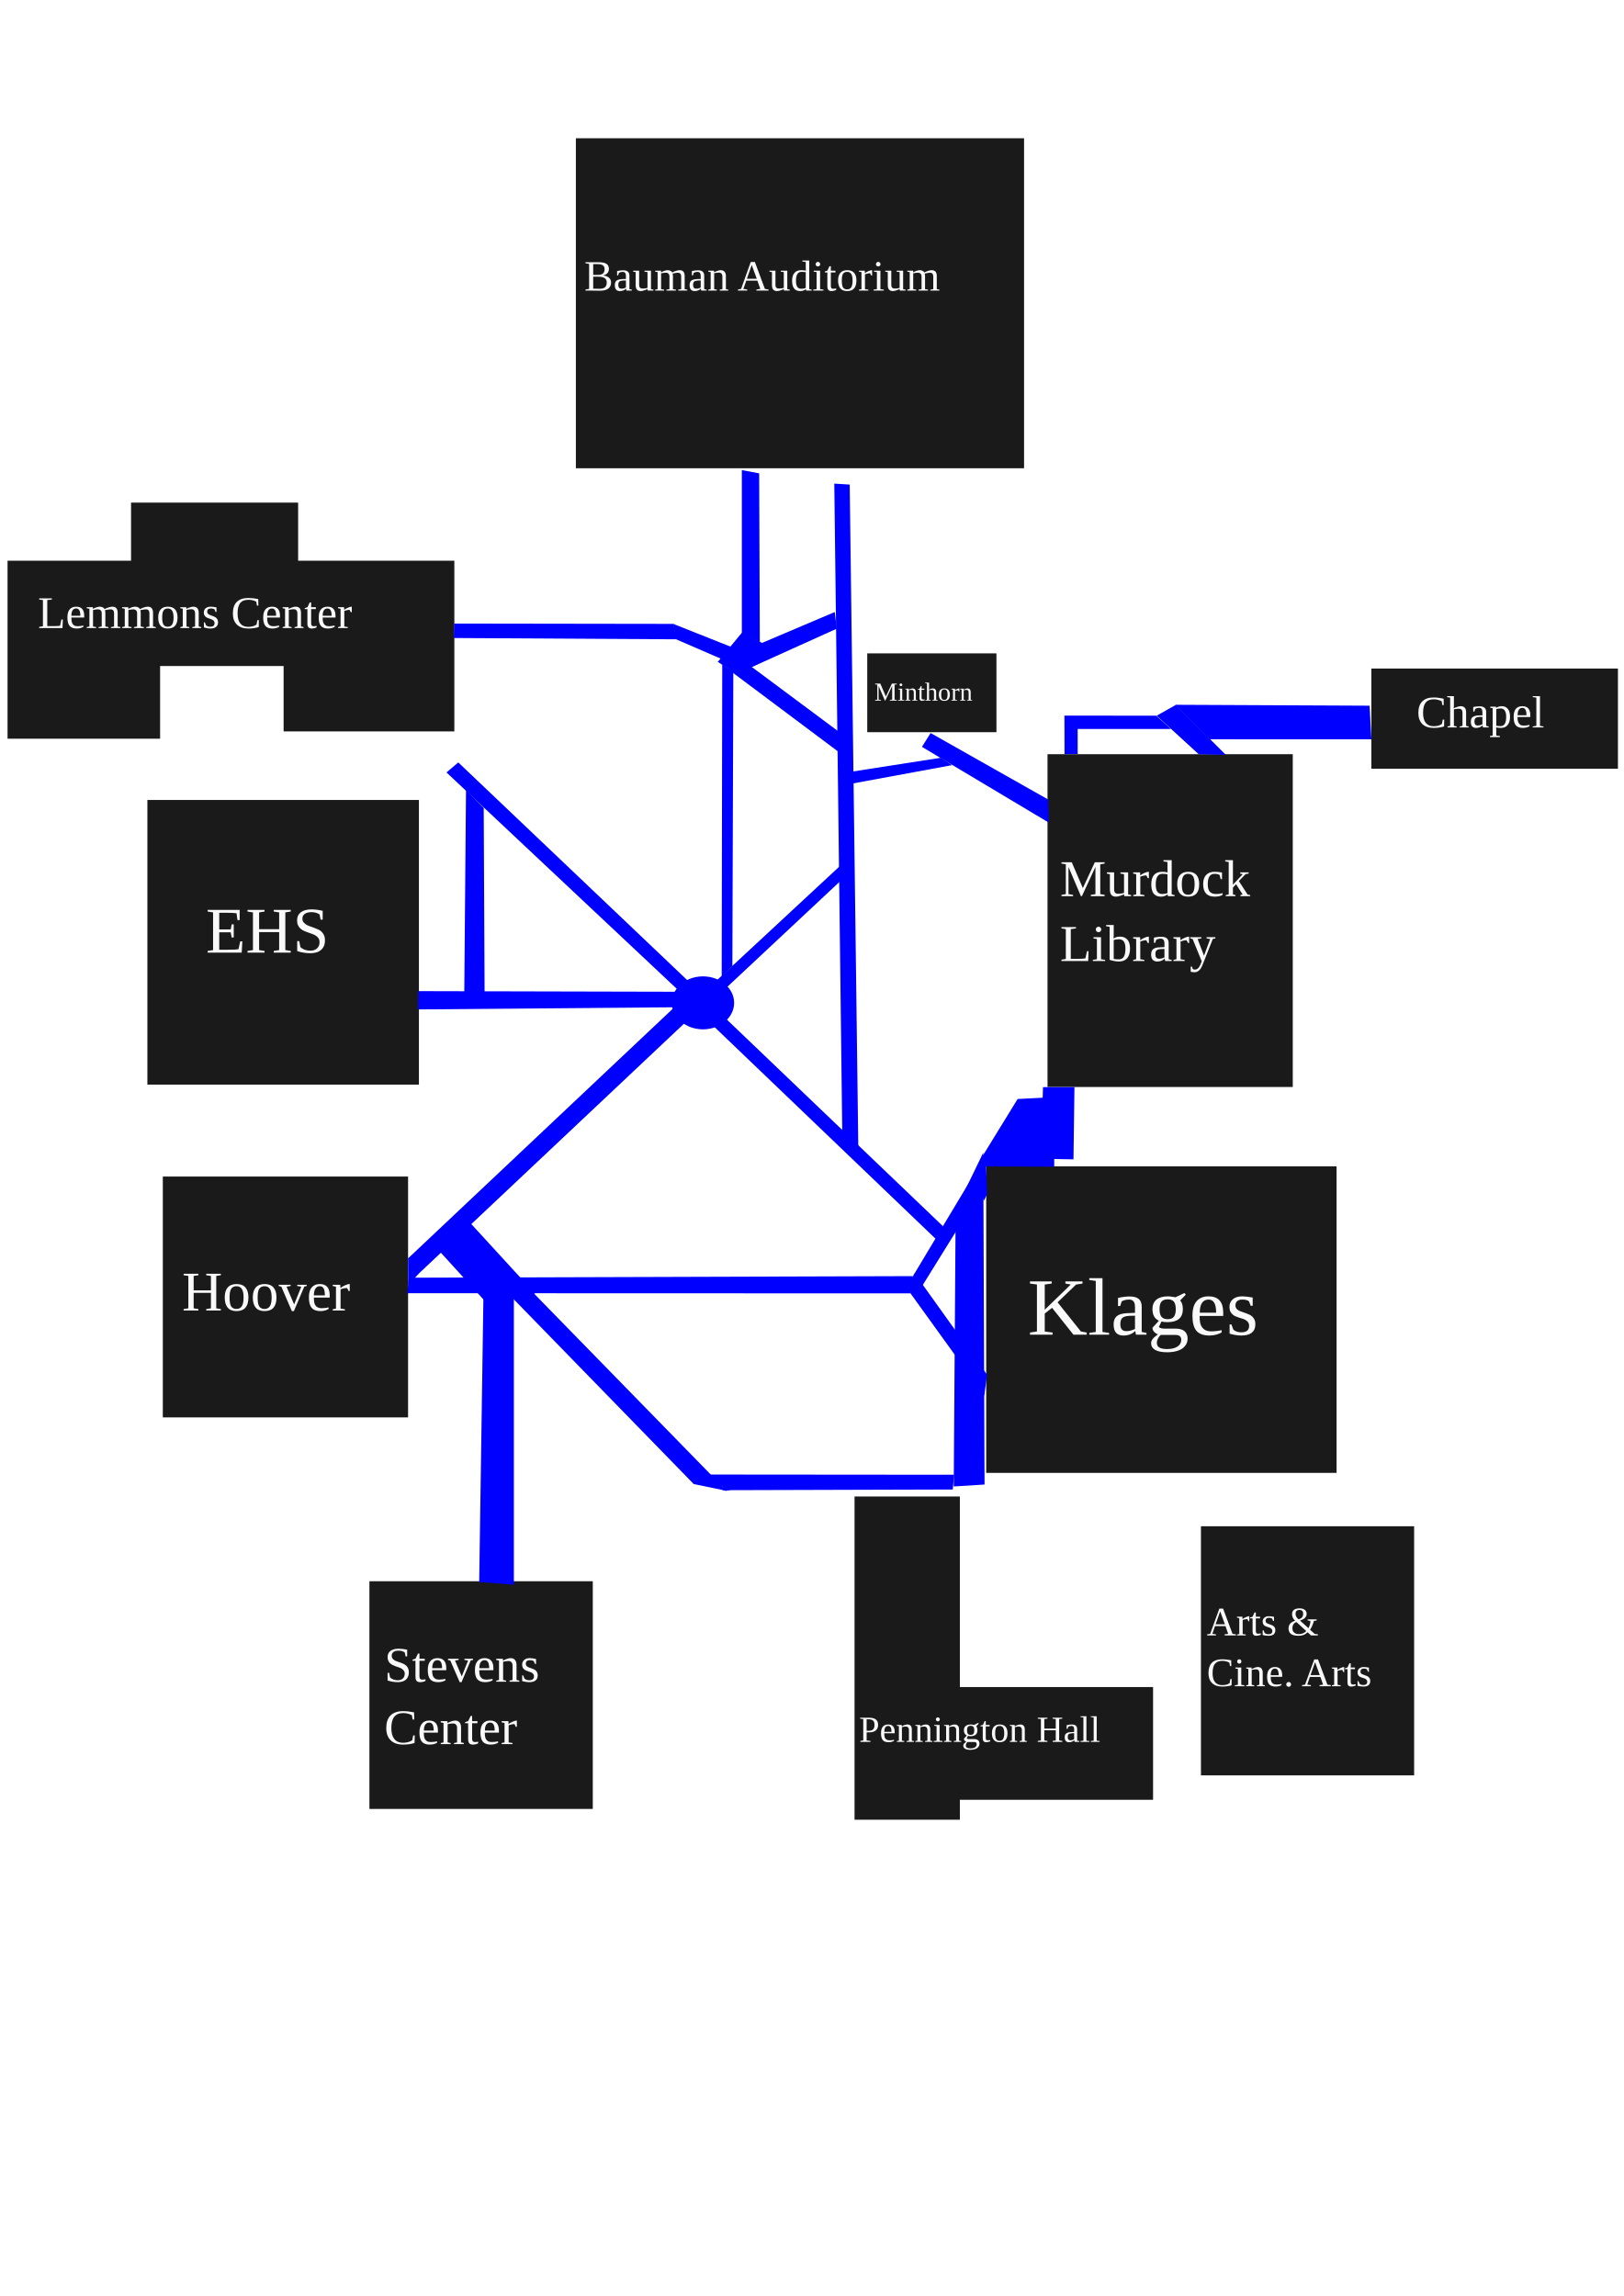
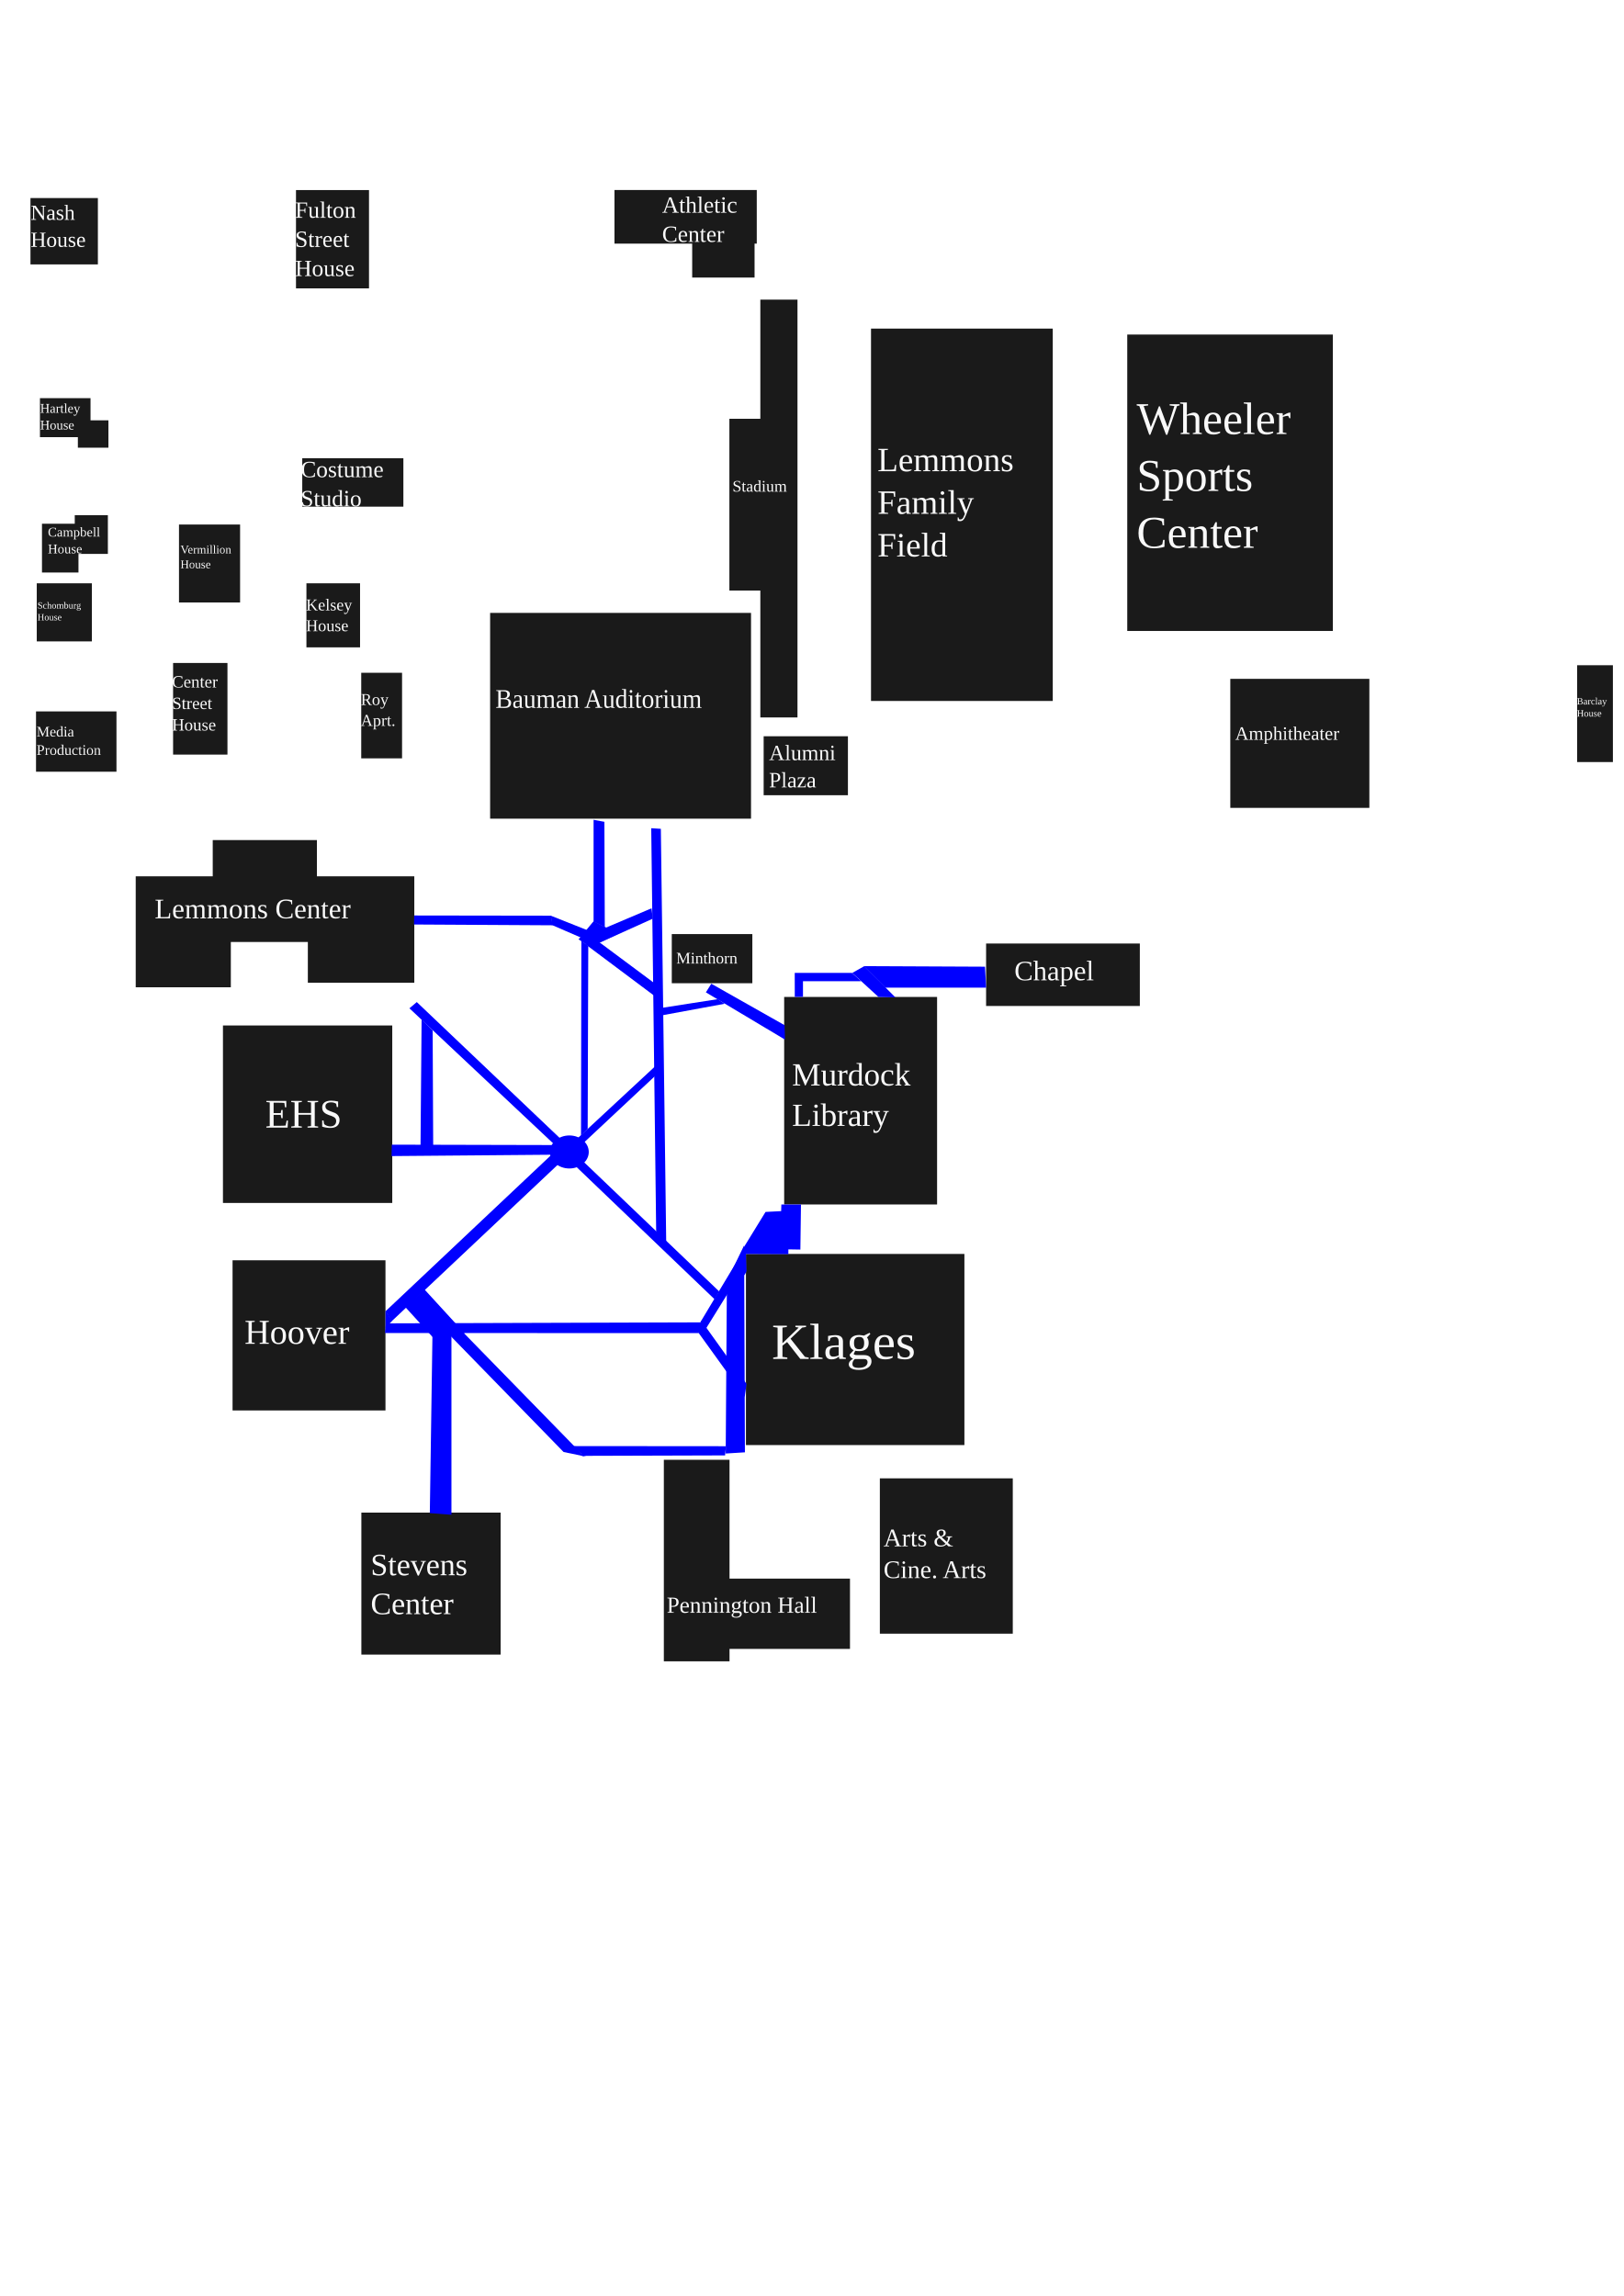
<svg xmlns="http://www.w3.org/2000/svg" width="210mm" height="297mm" viewBox="0 0 210 297" version="1.1" id="svg1" xml:space="preserve">
  <defs id="defs1" />
  <g id="layer1" style="display:inline" transform="matrix(3.551253,0,0,3.551253,-126.7131,-390.5628)">
    <g id="layer3">
-       <path id="rect2193" style="fill:#1a1a1a;fill-rule:evenodd;stroke-width:0.265" d="m 66.803,164.489 v 11.774 h 3.836 v -0.726 h 7.036 v -4.107 h -7.036 v -6.941 z" />
+       <path id="rect2193" style="fill:#1a1a1a;fill-rule:evenodd;stroke-width:0.165" d="m 59.858,163.152 v 7.341 h 2.392 v -0.452 h 4.387 v -2.561 h -4.387 v -4.328 z" />
+       <rect style="fill:#1a1a1a;fill-rule:evenodd;stroke-width:0.159" id="rect21" width="2.659" height="3.581" x="46.461" y="116.902" />
+       <path id="rect24" style="display:inline;fill:#1a1a1a;fill-rule:evenodd;stroke-width:0.159" d="m 37.136,124.482 v 1.42 h 1.381 v 0.384 h 1.113 v -0.997 h -0.652 v -0.806 z" />
+       <path id="rect26" style="display:inline;fill:#1a1a1a;fill-rule:evenodd;stroke-width:0.159" d="m 38.404,128.744 v 0.312 h -1.194 v 1.777 h 1.329 v -0.678 h 1.071 v -1.411 z" />
+       <rect style="display:inline;fill:#1a1a1a;fill-rule:evenodd;stroke-width:0.159" id="rect30" width="2.007" height="2.116" x="37.02" y="131.226" />
+       <rect style="display:inline;fill:#1a1a1a;fill-rule:evenodd;stroke-width:0.159" id="rect38" width="1.953" height="2.333" x="46.841" y="131.226" />
+       <rect style="display:inline;fill:#1a1a1a;fill-rule:evenodd;stroke-width:0.159" id="rect40" width="1.487" height="3.117" x="48.837" y="134.485" />
    </g>
-     <rect style="display:inline;fill:#1a1a1a;fill-rule:evenodd;stroke-width:0.265" id="rect2187" width="9.889" height="10.368" x="41.049" y="139.118" class="interactive-shape" />
-     <rect style="display:inline;fill:#1a1a1a;fill-rule:evenodd;stroke-width:0.265" id="rect2188" width="8.932" height="12.122" x="73.831" y="137.451" class="interactive-shape" />
-     <rect style="display:inline;fill:#1a1a1a;fill-rule:evenodd;stroke-width:0.265" id="rect2189" width="8.932" height="8.773" x="41.611" y="152.835" class="interactive-shape" />
-     <rect style="display:inline;fill:#1a1a1a;fill-rule:evenodd;stroke-width:0.265" id="rect2175" width="8.98" height="3.648" x="85.625" y="134.331" class="interactive-shape" />
-     <rect style="fill:#1a1a1a;fill-rule:evenodd;stroke-width:0.265" id="rect1" width="12.76" height="11.165" x="71.598" y="152.464" class="interactive-shape" />
-     <rect style="fill:#1a1a1a;fill-rule:evenodd;stroke-width:0.265" id="rect2" width="8.135" height="8.294" x="49.135" y="167.576" class="interactive-shape" />
-     <rect style="fill:#1a1a1a;fill-rule:evenodd;stroke-width:0.265" id="rect3" width="4.705" height="2.871" x="67.266" y="133.778" class="interactive-shape" />
-     <rect style="fill:#1a1a1a;fill-rule:evenodd;stroke-width:0.265" id="rect2176" width="7.764" height="9.074" x="79.419" y="165.573" class="interactive-shape" />
-     <rect style="fill:#1a1a1a;fill-rule:evenodd;stroke-width:0.265" id="rect2177" width="16.323" height="12.02" x="56.654" y="115.015" class="interactive-shape" />
-     <path id="rect2179" style="fill:#1a1a1a;fill-rule:evenodd;stroke-width:0.265" d="m 40.454,128.287 v 2.117 h -4.498 v 6.482 h 5.556 v -2.646 h 4.498 v 2.381 h 6.218 v -6.218 h -5.689 v -2.117 z" />
+     <rect style="display:inline;fill:#1a1a1a;fill-rule:evenodd;stroke-width:0.165" id="rect2187" width="6.166" height="6.465" x="43.801" y="147.332" />
+     <rect style="display:inline;fill:#1a1a1a;fill-rule:evenodd;stroke-width:0.165" id="rect2188" width="5.569" height="7.559" x="64.24" y="146.293" />
+     <rect style="display:inline;fill:#1a1a1a;fill-rule:evenodd;stroke-width:0.165" id="rect2189" width="5.569" height="5.47" x="44.151" y="155.885" />
+     <rect style="display:inline;fill:#1a1a1a;fill-rule:evenodd;stroke-width:0.165" id="rect2175" width="5.599" height="2.275" x="71.594" y="144.347" />
+     <rect style="fill:#1a1a1a;fill-rule:evenodd;stroke-width:0.165" id="rect1" width="7.956" height="6.962" x="62.848" y="155.654" />
+     <rect style="fill:#1a1a1a;fill-rule:evenodd;stroke-width:0.165" id="rect2" width="5.072" height="5.172" x="48.842" y="165.076" />
+     <rect style="fill:#1a1a1a;fill-rule:evenodd;stroke-width:0.165" id="rect3" width="2.934" height="1.79" x="60.147" y="144.003" />
+     <rect style="fill:#1a1a1a;fill-rule:evenodd;stroke-width:0.165" id="rect2176" width="4.841" height="5.658" x="67.725" y="163.828" />
+     <rect style="fill:#1a1a1a;fill-rule:evenodd;stroke-width:0.159" id="rect2177" width="9.502" height="7.495" x="53.531" y="132.304" />
+     <path id="rect2179" style="fill:#1a1a1a;fill-rule:evenodd;stroke-width:0.165" d="m 43.429,140.579 v 1.32 h -2.805 v 4.042 h 3.464 v -1.65 h 2.805 v 1.485 h 3.877 v -3.877 h -3.547 v -1.32 z" />
+     <path id="rect5" style="display:inline;fill:#1a1a1a;fill-rule:evenodd;stroke-width:0.159" d="m 63.372,120.893 v 4.34 h -1.127 v 6.257 h 1.127 v 4.622 h 1.353 V 120.893 Z" />
+     <path id="rect15" style="display:inline;fill:#1a1a1a;fill-rule:evenodd;stroke-width:0.159" d="m 58.06,116.9 v 1.953 h 2.83 v 1.236 h 2.272 v -1.236 h 0.08 v -1.953 z" />
+     <rect style="display:inline;fill:#1a1a1a;fill-rule:evenodd;stroke-width:0.159" id="rect17" width="3.683" height="1.765" x="46.689" y="126.669" />
+     <rect style="display:inline;fill:#1a1a1a;fill-rule:evenodd;stroke-width:0.159" id="rect19" width="2.455" height="2.417" x="36.791" y="117.193" />
+     <rect style="display:inline;fill:#1a1a1a;fill-rule:evenodd;stroke-width:0.159" id="rect28" width="2.225" height="2.839" x="42.2" y="129.085" />
+     <rect style="display:inline;fill:#1a1a1a;fill-rule:evenodd;stroke-width:0.159" id="rect33" width="2.93" height="2.197" x="36.993" y="135.892" />
+     <rect style="display:inline;fill:#1a1a1a;fill-rule:evenodd;stroke-width:0.159" id="rect35" width="1.98" height="3.337" x="41.985" y="134.128" />
+     <rect style="display:inline;fill:#1a1a1a;fill-rule:evenodd;stroke-width:0.159" id="rect42" width="7.487" height="10.797" x="76.735" y="122.165" />
+     <rect style="display:inline;fill:#1a1a1a;fill-rule:evenodd;stroke-width:0.159" id="rect45" width="5.064" height="4.7" x="80.488" y="134.706" />
+     <rect style="display:inline;fill:#1a1a1a;fill-rule:evenodd;stroke-width:0.159" id="rect46" width="6.619" height="13.564" x="67.403" y="121.948" />
+     <rect style="display:inline;fill:#1a1a1a;fill-rule:evenodd;stroke-width:0.159" id="rect49" width="3.069" height="2.148" x="63.493" y="136.797" />
+     <rect style="display:inline;fill:#1a1a1a;fill-rule:evenodd;stroke-width:0.159" id="rect51" width="1.302" height="3.527" x="93.12" y="134.21" />
    <g id="layer5" transform="matrix(0.2815908,0,0,0.2815908,35.68125,109.9789)">
-       <text xml:space="preserve" style="font-size:5.616px;writing-mode:lr-tb;direction:ltr;fill:#f9f9f9;fill-rule:evenodd;stroke-width:0.468" x="75.566" y="37.589" id="text6">
-         <tspan id="tspan6" style="stroke-width:0.468" x="75.566" y="37.589">Bauman Auditorium</tspan>
+       <text xml:space="preserve" style="font-size:3.02px;writing-mode:lr-tb;direction:ltr;display:inline;fill:#f9f9f9;fill-rule:evenodd;stroke-width:0.566" x="85.629" y="27.514" id="text16">
+         <tspan id="tspan16" style="fill:#f9f9f9;stroke-width:0.566" x="85.629" y="27.514">Athletic </tspan>
+         <tspan style="fill:#f9f9f9;stroke-width:0.566" x="85.629" y="31.289" id="tspan17">Center</tspan>
      </text>
-       <text xml:space="preserve" style="font-size:6.457px;writing-mode:lr-tb;direction:ltr;fill:#f9f9f9;fill-rule:evenodd;stroke-width:0.538" x="49.69" y="217.536" id="text7">
-         <tspan id="tspan7" style="stroke-width:0.538" x="49.69" y="217.536">Stevens </tspan>
-         <tspan style="stroke-width:0.538" x="49.69" y="225.608" id="tspan8">Center</tspan>
+       <text xml:space="preserve" style="font-size:2.115px;writing-mode:lr-tb;direction:ltr;display:inline;fill:#f9f9f9;fill-rule:evenodd;stroke-width:0.397" x="94.732" y="63.592" id="text15">
+         <tspan id="tspan15" style="font-size:2.115px;stroke-width:0.397" x="94.732" y="63.592">Stadium</tspan>
      </text>
-       <text xml:space="preserve" style="font-size:4.78px;writing-mode:lr-tb;direction:ltr;fill:#f9f9f9;fill-rule:evenodd;stroke-width:0.398" x="111.101" y="225.321" id="text1">
-         <tspan id="tspan1" style="stroke-width:0.398" x="111.101" y="225.321">Pennington Hall</tspan>
+       <text xml:space="preserve" style="font-size:3.377px;writing-mode:lr-tb;direction:ltr;fill:#f9f9f9;fill-rule:evenodd;stroke-width:0.281" x="66.454" y="88.307" id="text6" transform="scale(0.9643999,1.036914)">
+         <tspan id="tspan6" style="stroke-width:0.281" x="66.454" y="88.307">Bauman Auditorium</tspan>
      </text>
-       <text xml:space="preserve" style="font-size:5.259px;writing-mode:lr-tb;direction:ltr;fill:#f9f9f9;fill-rule:evenodd;stroke-width:0.438" x="156.078" y="211.548" id="text2">
-         <tspan id="tspan2" style="stroke-width:0.438" x="156.078" y="211.548">Arts &amp; </tspan>
-         <tspan style="stroke-width:0.438" x="156.078" y="218.121" id="tspan3">Cine. Arts</tspan>
+       <text xml:space="preserve" style="font-size:4.026px;writing-mode:lr-tb;direction:ltr;fill:#f9f9f9;fill-rule:evenodd;stroke-width:0.336" x="47.93" y="203.767" id="text7">
+         <tspan id="tspan7" style="stroke-width:0.336" x="47.93" y="203.767">Stevens </tspan>
+         <tspan style="stroke-width:0.336" x="47.93" y="208.799" id="tspan8">Center</tspan>
      </text>
-       <text xml:space="preserve" style="font-size:10.639px;writing-mode:lr-tb;direction:ltr;fill:#f9f9f9;fill-rule:evenodd;stroke-width:0.887" x="131.485" y="174.505" id="text4" transform="scale(1.010731,0.9893827)">
-         <tspan id="tspan4" style="stroke-width:0.887" x="131.485" y="174.505">Klages</tspan>
+       <text xml:space="preserve" style="font-size:2.98px;writing-mode:lr-tb;direction:ltr;fill:#f9f9f9;fill-rule:evenodd;stroke-width:0.248" x="86.221" y="208.621" id="text1">
+         <tspan id="tspan1" style="stroke-width:0.248" x="86.221" y="208.621">Pennington Hall</tspan>
      </text>
-       <text xml:space="preserve" style="font-size:7.255px;writing-mode:lr-tb;direction:ltr;fill:#f9f9f9;fill-rule:evenodd;stroke-width:0.605" x="23.546" y="169.521" id="text5">
-         <tspan id="tspan5" style="stroke-width:0.605" x="23.546" y="169.521">Hoover</tspan>
+       <text xml:space="preserve" style="font-size:3.279px;writing-mode:lr-tb;direction:ltr;fill:#f9f9f9;fill-rule:evenodd;stroke-width:0.273" x="114.264" y="200.033" id="text2">
+         <tspan id="tspan2" style="stroke-width:0.273" x="114.264" y="200.033">Arts &amp; </tspan>
+         <tspan style="stroke-width:0.273" x="114.264" y="204.132" id="tspan3">Cine. Arts</tspan>
      </text>
-       <text xml:space="preserve" style="font-size:6.708px;writing-mode:lr-tb;direction:ltr;fill:#f9f9f9;fill-rule:evenodd;stroke-width:0.559" x="137.098" y="115.926" id="text9">
-         <tspan id="tspan9" style="stroke-width:0.559" x="137.098" y="115.926">Murdock </tspan>
-         <tspan style="stroke-width:0.559" x="137.098" y="124.312" id="tspan10">Library</tspan>
+       <text xml:space="preserve" style="font-size:6.634px;writing-mode:lr-tb;direction:ltr;fill:#f9f9f9;fill-rule:evenodd;stroke-width:0.553" x="98.751" y="177.667" id="text4" transform="scale(1.010731,0.9893827)">
+         <tspan id="tspan4" style="stroke-width:0.553" x="98.751" y="177.667">Klages</tspan>
      </text>
-       <text xml:space="preserve" style="font-size:8.443px;writing-mode:lr-tb;direction:ltr;fill:#f9f9f9;fill-rule:evenodd;stroke-width:0.704" x="26.605" y="123.226" id="text11">
-         <tspan id="tspan11" style="stroke-width:0.704" x="26.605" y="123.226">EHS </tspan>
+       <text xml:space="preserve" style="font-size:4.523px;writing-mode:lr-tb;direction:ltr;fill:#f9f9f9;fill-rule:evenodd;stroke-width:0.377" x="31.629" y="173.829" id="text5">
+         <tspan id="tspan5" style="stroke-width:0.377" x="31.629" y="173.829">Hoover</tspan>
      </text>
-       <text xml:space="preserve" style="font-size:5.88px;writing-mode:lr-tb;direction:ltr;fill:#f9f9f9;fill-rule:evenodd;stroke-width:0.49" x="4.895" y="81.245" id="text12">
-         <tspan id="tspan12" style="stroke-width:0.49" x="4.895" y="81.245">Lemmons Center</tspan>
+       <text xml:space="preserve" style="font-size:4.183px;writing-mode:lr-tb;direction:ltr;fill:#f9f9f9;fill-rule:evenodd;stroke-width:0.349" x="102.43" y="140.411" id="text9">
+         <tspan id="tspan9" style="stroke-width:0.349" x="102.43" y="140.411">Murdock </tspan>
+         <tspan style="stroke-width:0.349" x="102.43" y="145.64" id="tspan10">Library</tspan>
      </text>
-       <text xml:space="preserve" style="font-size:3.361px;writing-mode:lr-tb;direction:ltr;fill:#f9f9f9;fill-rule:evenodd;stroke-width:0.28" x="113.091" y="90.629" id="text13">
-         <tspan id="tspan13" style="stroke-width:0.28" x="113.091" y="90.629">Minthorn</tspan>
+       <text xml:space="preserve" style="font-size:5.264px;writing-mode:lr-tb;direction:ltr;fill:#f9f9f9;fill-rule:evenodd;stroke-width:0.439" x="34.293" y="145.857" id="text11">
+         <tspan id="tspan11" style="writing-mode:lr-tb;direction:ltr;stroke-width:0.439" x="34.293" y="145.857">EHS </tspan>
      </text>
-       <text xml:space="preserve" style="font-size:5.839px;writing-mode:lr-tb;direction:ltr;fill:#f9f9f9;fill-rule:evenodd;stroke-width:0.487" x="183.207" y="94.099" id="text14">
-         <tspan id="tspan14" style="stroke-width:0.487" x="183.207" y="94.099">Chapel</tspan>
+       <text xml:space="preserve" style="font-size:3.667px;writing-mode:lr-tb;direction:ltr;fill:#f9f9f9;fill-rule:evenodd;stroke-width:0.306" x="20" y="118.787" id="text12">
+         <tspan id="tspan12" style="stroke-width:0.306" x="20" y="118.787">Lemmons Center</tspan>
+       </text>
+       <text xml:space="preserve" style="font-size:2.096px;writing-mode:lr-tb;direction:ltr;fill:#f9f9f9;fill-rule:evenodd;stroke-width:0.175" x="87.462" y="124.638" id="text13">
+         <tspan id="tspan13" style="stroke-width:0.175" x="87.462" y="124.638">Minthorn</tspan>
+       </text>
+       <text xml:space="preserve" style="font-size:3.641px;writing-mode:lr-tb;direction:ltr;fill:#f9f9f9;fill-rule:evenodd;stroke-width:0.303" x="131.18" y="126.802" id="text14">
+         <tspan id="tspan14" style="stroke-width:0.303" x="131.18" y="126.802">Chapel</tspan>
+       </text>
+       <text xml:space="preserve" style="font-size:3.02px;writing-mode:lr-tb;direction:ltr;fill:#f9f9f9;fill-rule:evenodd;stroke-width:0.566" x="38.887" y="61.722" id="text18">
+         <tspan id="tspan18" style="fill:#f9f9f9;stroke-width:0.566" x="38.887" y="61.722">Costume</tspan>
+         <tspan style="fill:#f9f9f9;stroke-width:0.566" x="38.887" y="65.496" id="tspan19">Studio</tspan>
+       </text>
+       <text xml:space="preserve" style="font-size:2.79px;writing-mode:lr-tb;direction:ltr;fill:#f9f9f9;fill-rule:evenodd;stroke-width:0.523" x="3.964" y="28.44" id="text20">
+         <tspan id="tspan20" style="stroke-width:0.523" x="3.964" y="28.44">Nash</tspan>
+         <tspan style="stroke-width:0.523" x="3.964" y="31.927" id="tspan21">House</tspan>
+       </text>
+       <text xml:space="preserve" style="font-size:3.02px;text-align:start;writing-mode:lr-tb;direction:ltr;text-anchor:start;fill:#f9f9f9;fill-rule:evenodd;stroke-width:0.566" x="38.155" y="28.166" id="text22">
+         <tspan id="tspan22" style="fill:#f9f9f9;stroke-width:0.566" x="38.155" y="28.166">Fulton</tspan>
+         <tspan style="fill:#f9f9f9;stroke-width:0.566" x="38.155" y="31.941" id="tspan23">Street</tspan>
+         <tspan style="fill:#f9f9f9;stroke-width:0.566" x="38.155" y="35.715" id="tspan24">House</tspan>
+       </text>
+       <text xml:space="preserve" style="font-size:1.729px;writing-mode:lr-tb;direction:ltr;fill:#f9f9f9;fill-rule:evenodd;stroke-width:0.324" x="5.187" y="53.4" id="text25">
+         <tspan id="tspan25" style="stroke-width:0.324" x="5.187" y="53.4">Hartley</tspan>
+         <tspan style="stroke-width:0.324" x="5.187" y="55.561" id="tspan26">House</tspan>
+       </text>
+       <text xml:space="preserve" style="font-size:1.741px;writing-mode:lr-tb;direction:ltr;fill:#f9f9f9;fill-rule:evenodd;stroke-width:0.326" x="6.193" y="69.402" id="text27">
+         <tspan id="tspan27" style="stroke-width:0.326" x="6.193" y="69.402">Campbell</tspan>
+         <tspan style="stroke-width:0.326" x="6.193" y="71.578" id="tspan28">House</tspan>
+       </text>
+       <text xml:space="preserve" style="font-size:1.536px;writing-mode:lr-tb;direction:ltr;fill:#f9f9f9;fill-rule:evenodd;stroke-width:0.288" x="23.34" y="71.587" id="text29">
+         <tspan id="tspan29" style="stroke-width:0.288" x="23.34" y="71.587">Vermillion</tspan>
+         <tspan style="stroke-width:0.288" x="23.34" y="73.508" id="tspan30">House</tspan>
+       </text>
+       <text xml:space="preserve" style="font-size:1.225px;writing-mode:lr-tb;direction:ltr;fill:#f9f9f9;fill-rule:evenodd;stroke-width:0.23" x="4.857" y="78.714" id="text31">
+         <tspan style="stroke-width:0.23" x="4.857" y="78.714" id="tspan32">Schomburg</tspan>
+         <tspan style="stroke-width:0.23" x="4.857" y="80.245" id="tspan33">House</tspan>
+       </text>
+       <text xml:space="preserve" style="font-size:1.9px;writing-mode:lr-tb;direction:ltr;fill:#f9f9f9;fill-rule:evenodd;stroke-width:0.356" x="4.721" y="95.27" id="text34">
+         <tspan id="tspan34" style="fill:#f9f9f9;stroke-width:0.356" x="4.721" y="95.27">Media</tspan>
+         <tspan style="fill:#f9f9f9;stroke-width:0.356" x="4.721" y="97.645" id="tspan35">Production</tspan>
+       </text>
+       <text xml:space="preserve" style="font-size:2.229px;writing-mode:lr-tb;direction:ltr;fill:#f9f9f9;fill-rule:evenodd;stroke-width:0.418" x="22.237" y="88.928" id="text36">
+         <tspan id="tspan36" style="stroke-width:0.418" x="22.237" y="88.928">Center</tspan>
+         <tspan style="stroke-width:0.418" x="22.237" y="91.715" id="tspan37">Street</tspan>
+         <tspan style="stroke-width:0.418" x="22.237" y="94.501" id="tspan38">House</tspan>
+       </text>
+       <text xml:space="preserve" style="font-size:2.152px;writing-mode:lr-tb;direction:ltr;fill:#f9f9f9;fill-rule:evenodd;stroke-width:0.404" x="39.57" y="78.959" id="text39">
+         <tspan id="tspan39" style="stroke-width:0.404" x="39.57" y="78.959">Kelsey</tspan>
+         <tspan style="stroke-width:0.404" x="39.57" y="81.649" id="tspan40">House</tspan>
+       </text>
+       <text xml:space="preserve" style="font-size:2.16px;writing-mode:lr-tb;direction:ltr;fill:#f9f9f9;fill-rule:evenodd;stroke-width:0.405" x="46.657" y="91.196" id="text41">
+         <tspan id="tspan41" style="stroke-width:0.405" x="46.657" y="91.196">Roy</tspan>
+         <tspan style="stroke-width:0.405" x="46.657" y="93.897" id="tspan42">Aprt.</tspan>
+       </text>
+       <text xml:space="preserve" style="font-size:5.885px;writing-mode:lr-tb;direction:ltr;fill:#f9f9f9;fill-rule:evenodd;stroke-width:1.103" x="147.013" y="56.147" id="text43">
+         <tspan id="tspan43" style="stroke-width:1.103" x="147.013" y="56.147">Wheeler </tspan>
+         <tspan style="stroke-width:1.103" x="147.013" y="63.502" id="tspan44">Sports</tspan>
+         <tspan style="stroke-width:1.103" x="147.013" y="70.858" id="tspan45">Center</tspan>
+       </text>
+       <text xml:space="preserve" style="font-size:2.453px;writing-mode:lr-tb;direction:ltr;fill:#f9f9f9;fill-rule:evenodd;stroke-width:0.46" x="159.737" y="95.699" id="text46">
+         <tspan id="tspan46" style="fill:#f9f9f9;stroke-width:0.46" x="159.737" y="95.699">Amphitheater</tspan>
+       </text>
+       <text xml:space="preserve" style="font-size:4.408px;writing-mode:lr-tb;direction:ltr;fill:#f9f9f9;fill-rule:evenodd;stroke-width:0.826" x="113.481" y="60.955" id="text47">
+         <tspan id="tspan47" style="stroke-width:0.826" x="113.481" y="60.955">Lemmons</tspan>
+         <tspan style="stroke-width:0.826" x="113.481" y="66.464" id="tspan48">Family</tspan>
+         <tspan style="stroke-width:0.826" x="113.481" y="71.974" id="tspan49">Field</tspan>
+       </text>
+       <text xml:space="preserve" style="font-size:2.82px;writing-mode:lr-tb;direction:ltr;fill:#f9f9f9;fill-rule:evenodd;stroke-width:0.529" x="99.458" y="98.326" id="text50">
+         <tspan id="tspan50" style="fill:#f9f9f9;stroke-width:0.529" x="99.458" y="98.326">Alumni</tspan>
+         <tspan style="fill:#f9f9f9;stroke-width:0.529" x="99.458" y="101.85" id="tspan51">Plaza</tspan>
+       </text>
+       <text xml:space="preserve" style="font-size:1.249px;writing-mode:lr-tb;direction:ltr;fill:#f9f9f9;fill-rule:evenodd;stroke-width:0.234" x="203.946" y="91.125" id="text52">
+         <tspan id="tspan52" style="stroke-width:0.234" x="203.946" y="91.125">Barclay</tspan>
+         <tspan style="stroke-width:0.234" x="203.946" y="92.686" id="tspan53">House</tspan>
      </text>
    </g>
  </g>
  <g id="layer2">
-     <path style="display:inline;fill:#0000ff;fill-rule:evenodd;stroke-width:0.945" d="M 94.116,86.525 109.374,97.947 109.226,95.201 96.971,86.081 Z" id="path2209" />
-     <path style="display:inline;fill:#0000ff;fill-rule:evenodd;stroke-width:0.94" d="m 97.272,86.268 10.942,-4.941 -0.249,-2.159 -10.464,4.443 z" id="path2211" />
+     <path style="display:inline;fill:#0000ff;fill-rule:evenodd;stroke-width:0.589" d="m 75.63,122.079 9.514,7.122 -0.093,-1.712 -7.641,-5.687 z" id="path2209" />
+     <path style="display:inline;fill:#0000ff;fill-rule:evenodd;stroke-width:0.586" d="m 77.599,121.919 6.822,-3.081 -0.155,-1.346 -6.525,2.77 z" id="path2211" />
    <g id="layer4">
-       <ellipse style="fill:#0000ff;fill-rule:evenodd;stroke-width:0.94" id="path2176" cx="90.919" cy="129.724" rx="4.028" ry="3.426" />
-       <path style="display:inline;fill:#0000ff;fill-rule:evenodd;stroke-width:0.94" d="m 92.82,85.633 3.142,-3.802 5.08,2.613 -5.799,2.76 -2.555,-1.688 z" id="path2202" />
-       <path style="fill:#0000ff;fill-rule:evenodd;stroke-width:0.974" d="m 52.778,162.7 0.011,3.566 1.396,-1.545 z" id="path2188" />
-       <path style="fill:#0000ff;fill-rule:evenodd;stroke-width:0.94" d="m 93.244,192.676 0.81,-0.789 0.332,0.851 -0.498,0.104 z" id="path2230" />
+       <ellipse style="fill:#0000ff;fill-rule:evenodd;stroke-width:0.586" id="path2176" cx="73.637" cy="149.014" rx="2.511" ry="2.136" />
+       <path style="display:inline;fill:#0000ff;fill-rule:evenodd;stroke-width:0.586" d="m 74.822,121.523 1.959,-2.371 3.167,1.629 -3.616,1.721 -1.593,-1.053 z" id="path2202" />
+       <path style="fill:#0000ff;fill-rule:evenodd;stroke-width:0.607" d="m 49.856,169.575 0.006,2.223 0.87,-0.963 z" id="path2188" />
+       <path style="fill:#0000ff;fill-rule:evenodd;stroke-width:0.586" d="m 75.087,188.266 0.505,-0.492 0.207,0.531 -0.311,0.065 z" id="path2230" />
    </g>
-     <path style="display:inline;fill:#0000ff;fill-rule:evenodd;stroke-width:0.94" d="m 108.941,147.268 2.076,1.869 -1.121,-86.455 -1.993,-0.125 z" id="path2213" />
-     <path style="display:inline;fill:#0000ff;fill-rule:evenodd;stroke-width:0.94" d="m 119.239,96.608 16.402,9.8 -0.083,-2.99 -15.198,-8.596 z" id="path2214" />
-     <path style="display:inline;fill:#0000ff;fill-rule:evenodd;stroke-width:0.94" d="m 110.311,101.342 12.831,-2.367 -1.453,-0.955 -11.71,1.827 z" id="path2217" />
-     <path style="display:inline;fill:#0000ff;fill-rule:evenodd;stroke-width:0.94" d="m 109.307,111.398 0.088,1.909 -15.592,14.593 -1.351,-0.852 z" id="path2192" />
-     <path style="display:inline;fill:#0000ff;fill-rule:evenodd;stroke-width:0.94" d="m 93.338,126.319 1.381,-1.35 0.125,-37.964 -1.433,-1.121 z" id="path2194" />
-     <path style="display:inline;fill:#0000ff;fill-rule:evenodd;stroke-width:1.106" d="m 66.461,204.988 v -38.115 l -3.924,-0.17 -0.561,37.945 z" id="path2198" />
-     <path style="display:inline;fill:#0000ff;fill-rule:evenodd;stroke-width:0.94" d="m 98.186,61.229 0.083,21.842 -2.325,-1.163 v -21.095 z" id="path2199" />
-     <path style="display:inline;fill:#0000ff;fill-rule:evenodd;stroke-width:0.94" d="M 58.696,82.531 87.431,82.697 87.14,80.704 58.737,80.662 Z" id="path2204" />
-     <path style="display:inline;fill:#0000ff;fill-rule:evenodd;stroke-width:0.94" d="m 54.086,128.208 34.383,0.083 -0.041,1.993 -34.383,0.291 z" id="path2189" />
-     <path style="fill:#0000ff;fill-rule:evenodd;stroke-width:0.94" d="m 52.872,165.279 65.17,-0.206 -0.264,2.232 -65.103,-0.021 z" id="path1" />
-     <path style="fill:#0000ff;fill-rule:evenodd;stroke-width:0.94" d="m 117.744,167.283 9.551,13.246 0.374,-2.699 -9.385,-13.122 z" id="path2" />
-     <path style="fill:#0000ff;fill-rule:evenodd;stroke-width:1.069" d="m 118.442,167.678 9.102,-14.68 -1.668,-0.933 -8.734,14.566 z" id="path2174" />
-     <path style="fill:#0000ff;fill-rule:evenodd;stroke-width:0.94" d="m 121.039,160.277 0.962,-1.615 -28.237,-27.007 -1.412,1.142 z" id="path2177" />
-     <path style="fill:#0000ff;fill-rule:evenodd;stroke-width:0.94" d="m 52.778,162.778 1.318,2.03 34.87,-32.862 -1.827,-1.578 z" id="path2187" />
-     <path style="fill:#0000ff;fill-rule:evenodd;stroke-width:0.967" d="m 87.099,80.714 7.827,3.109 -1.399,1.51 -6.22,-2.695 z" id="path2206" />
-     <path style="fill:#0000ff;fill-rule:evenodd;stroke-width:0.94" d="m 177.369,95.631 -0.235,-4.346 -25.134,-0.118 4.463,4.463 z" id="path2219" />
-     <path style="fill:#0000ff;fill-rule:evenodd;stroke-width:0.94" d="m 139.381,97.539 -1.703,0.015 -0.011,-4.984 11.87,0.006 1.909,1.718 H 139.377 Z" id="path2221" />
-     <path style="fill:#0000ff;fill-rule:evenodd;stroke-width:0.94" d="m 149.594,92.58 2.471,-1.391 6.478,6.457 -3.509,-0.083 z" id="path2222" />
-     <path style="fill:#0000ff;fill-rule:evenodd;stroke-width:0.94" d="m 123.225,192.674 0.176,-1.909 -32.005,-0.028 2.613,2.026 z" id="path2225" />
-     <path style="fill:#0000ff;fill-rule:evenodd;stroke-width:0.94" d="m 89.722,191.969 4.258,0.881 -25.311,-25.927 -3.054,0.294 z" id="path2228" />
-     <path style="fill:#0000ff;fill-rule:evenodd;stroke-width:0.94" d="m 123.35,192.281 3.986,-0.249 -0.166,-42.937 -3.571,7.391 z" id="path2231" />
-     <path style="fill:#0000ff;fill-rule:evenodd;stroke-width:0.94" d="m 56.865,161.873 3.993,-3.641 8.339,9.102 -6.401,1.057 z" id="path2234" />
-     <path style="fill:#0000ff;fill-rule:evenodd;stroke-width:0.94" d="m 60.271,102.208 -0.235,27.307 2.643,0.118 -0.118,-25.134 z" id="path2237" />
-     <path style="fill:#0000ff;fill-rule:evenodd;stroke-width:0.94" d="m 57.746,99.918 1.527,-1.292 30.009,28.54 -1.292,1.174 z" id="path2239" />
-     <path style="fill:#0000ff;fill-rule:evenodd;stroke-width:0.94" d="m 127.669,154.452 -0.125,-3.571 8.803,0.042 v -0.997 l 2.491,0.042 0.125,-9.343 h -4.069 l -0.041,1.37 -3.239,0.166 -4.568,7.433 -0.041,5.108 0.249,0.623 z" id="path2243" />
+     <path style="display:inline;fill:#0000ff;fill-rule:evenodd;stroke-width:0.586" d="m 84.874,159.954 1.295,1.165 -0.699,-53.906 -1.243,-0.078 z" id="path2213" />
+     <path style="display:inline;fill:#0000ff;fill-rule:evenodd;stroke-width:0.586" d="m 91.295,128.366 10.227,6.11 -0.051,-1.864 -9.476,-5.36 z" id="path2214" />
+     <path style="display:inline;fill:#0000ff;fill-rule:evenodd;stroke-width:0.586" d="m 85.728,131.318 8,-1.476 -0.906,-0.596 -7.301,1.139 z" id="path2217" />
+     <path style="display:inline;fill:#0000ff;fill-rule:evenodd;stroke-width:0.586" d="m 85.102,137.588 0.055,1.19 -9.722,9.099 -0.842,-0.531 z" id="path2192" />
+     <path style="display:inline;fill:#0000ff;fill-rule:evenodd;stroke-width:0.586" d="m 75.145,146.891 0.861,-0.842 0.078,-23.671 -0.893,-0.699 z" id="path2194" />
+     <path style="display:inline;fill:#0000ff;fill-rule:evenodd;stroke-width:0.69" d="m 58.387,195.943 v -23.766 l -2.447,-0.106 -0.35,23.659 z" id="path2198" />
+     <path style="display:inline;fill:#0000ff;fill-rule:evenodd;stroke-width:0.586" d="m 78.168,106.306 0.052,13.619 -1.45,-0.725 V 106.047 Z" id="path2199" />
+     <path style="display:inline;fill:#0000ff;fill-rule:evenodd;stroke-width:0.586" d="m 53.545,119.589 17.917,0.103 -0.181,-1.243 -17.71,-0.026 z" id="path2204" />
+     <path style="display:inline;fill:#0000ff;fill-rule:evenodd;stroke-width:0.586" d="m 50.671,148.069 21.438,0.052 -0.026,1.243 -21.438,0.181 z" id="path2189" />
+     <path style="fill:#0000ff;fill-rule:evenodd;stroke-width:0.586" d="m 49.914,171.183 40.635,-0.128 -0.165,1.391 -40.593,-0.015 z" id="path1" />
+     <path style="fill:#0000ff;fill-rule:evenodd;stroke-width:0.586" d="m 90.363,172.433 5.955,8.259 0.233,-1.683 -5.852,-8.182 z" id="path2" />
+     <path style="fill:#0000ff;fill-rule:evenodd;stroke-width:0.667" d="m 90.798,172.679 5.675,-9.153 -1.04,-0.582 -5.446,9.082 z" id="path2174" />
+     <path style="fill:#0000ff;fill-rule:evenodd;stroke-width:0.586" d="m 92.418,168.065 0.6,-1.007 -17.606,-16.839 -0.88,0.712 z" id="path2177" />
+     <path style="fill:#0000ff;fill-rule:evenodd;stroke-width:0.586" d="m 49.856,169.624 0.822,1.265 21.742,-20.49 -1.139,-0.984 z" id="path2187" />
+     <path style="fill:#0000ff;fill-rule:evenodd;stroke-width:0.603" d="m 71.255,118.456 4.881,1.939 -0.872,0.942 -3.879,-1.68 z" id="path2206" />
+     <path style="fill:#0000ff;fill-rule:evenodd;stroke-width:0.586" d="m 127.54,127.757 -0.146,-2.71 -15.672,-0.073 2.783,2.783 z" id="path2219" />
+     <path style="fill:#0000ff;fill-rule:evenodd;stroke-width:0.586" d="m 103.854,128.947 -1.062,0.009 -0.006,-3.108 7.401,0.004 1.19,1.071 h -7.525 z" id="path2221" />
+     <path style="fill:#0000ff;fill-rule:evenodd;stroke-width:0.586" d="m 110.222,125.854 1.541,-0.867 4.039,4.026 -2.188,-0.052 z" id="path2222" />
+     <path style="fill:#0000ff;fill-rule:evenodd;stroke-width:0.586" d="m 93.78,188.265 0.11,-1.19 -19.956,-0.017 1.629,1.263 z" id="path2225" />
+     <path style="fill:#0000ff;fill-rule:evenodd;stroke-width:0.586" d="m 72.891,187.825 2.655,0.549 -15.782,-16.166 -1.904,0.183 z" id="path2228" />
+     <path style="fill:#0000ff;fill-rule:evenodd;stroke-width:0.586" d="m 93.858,188.02 2.486,-0.155 -0.103,-26.772 -2.227,4.609 z" id="path2231" />
+     <path style="fill:#0000ff;fill-rule:evenodd;stroke-width:0.586" d="m 52.404,169.06 2.49,-2.27 5.199,5.675 -3.991,0.659 z" id="path2234" />
+     <path style="fill:#0000ff;fill-rule:evenodd;stroke-width:0.586" d="m 54.528,131.858 -0.146,17.026 1.648,0.073 -0.073,-15.672 z" id="path2237" />
+     <path style="fill:#0000ff;fill-rule:evenodd;stroke-width:0.586" d="m 52.953,130.43 0.952,-0.806 18.711,17.795 -0.806,0.732 z" id="path2239" />
+     <path style="fill:#0000ff;fill-rule:evenodd;stroke-width:0.586" d="m 96.551,164.433 -0.078,-2.227 5.489,0.026 v -0.621 l 1.553,0.026 0.078,-5.826 h -2.537 l -0.026,0.854 -2.02,0.104 -2.848,4.635 -0.026,3.185 0.155,0.388 z" id="path2243" />
  </g>
</svg>
